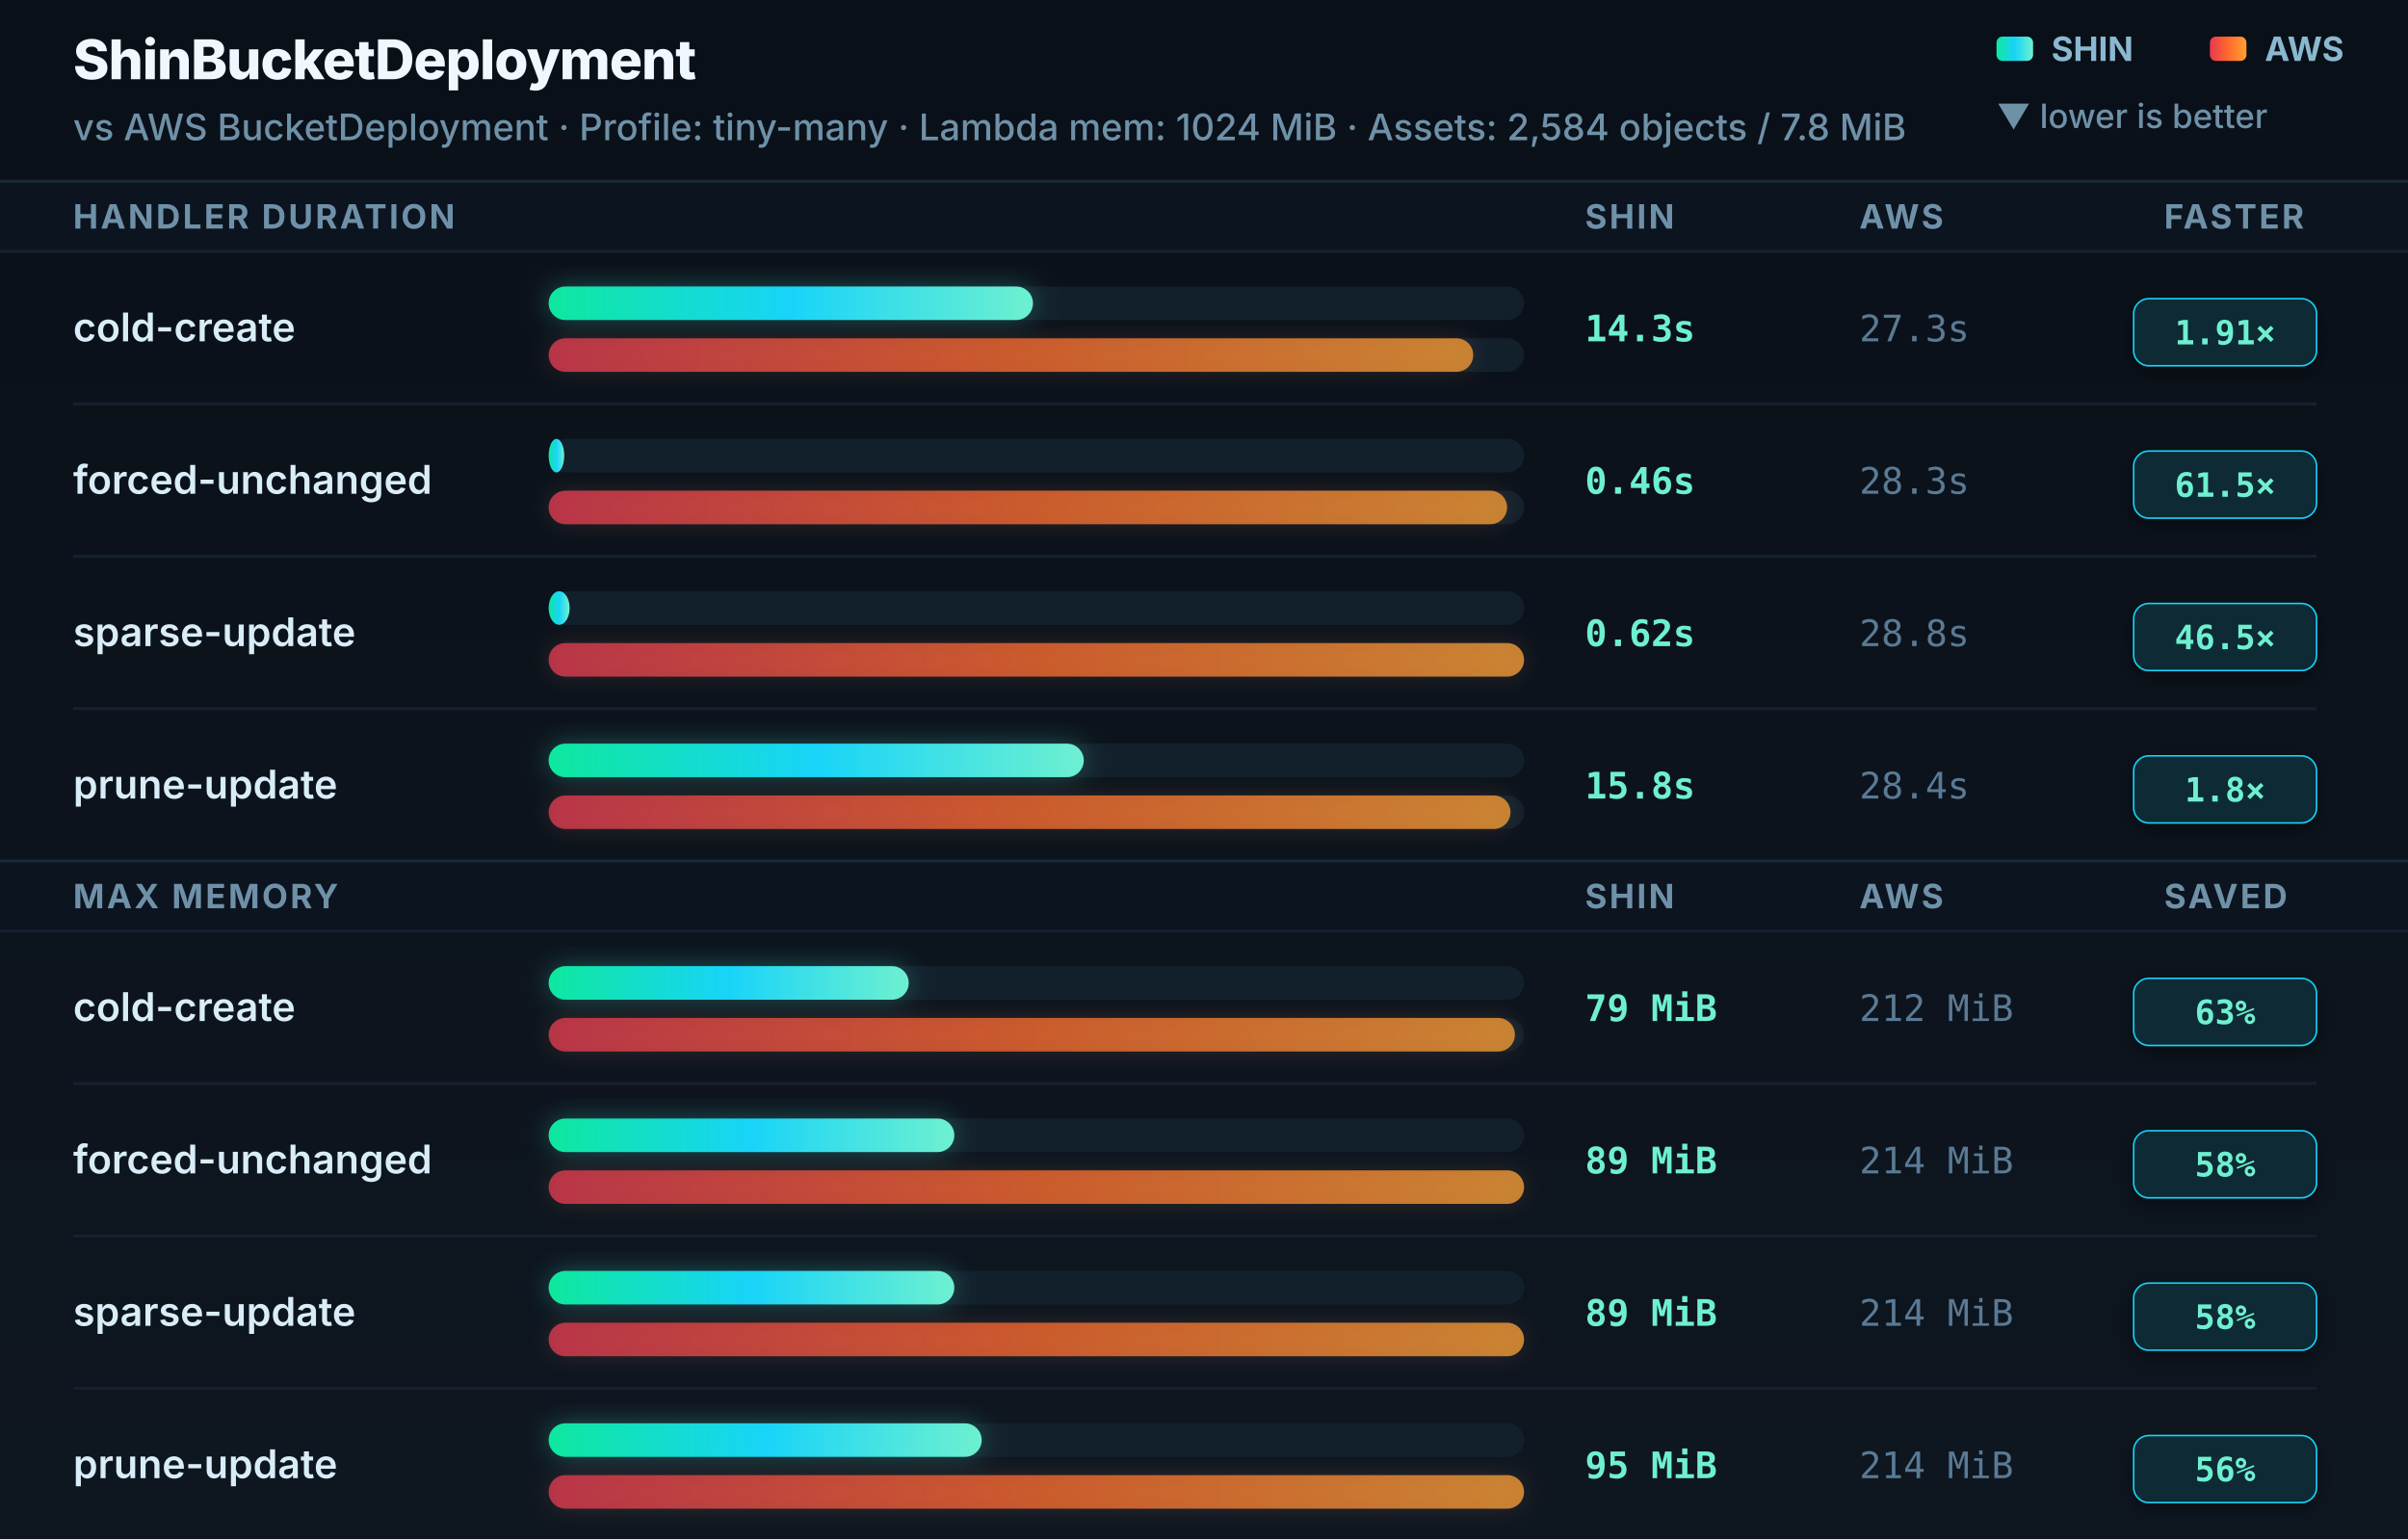
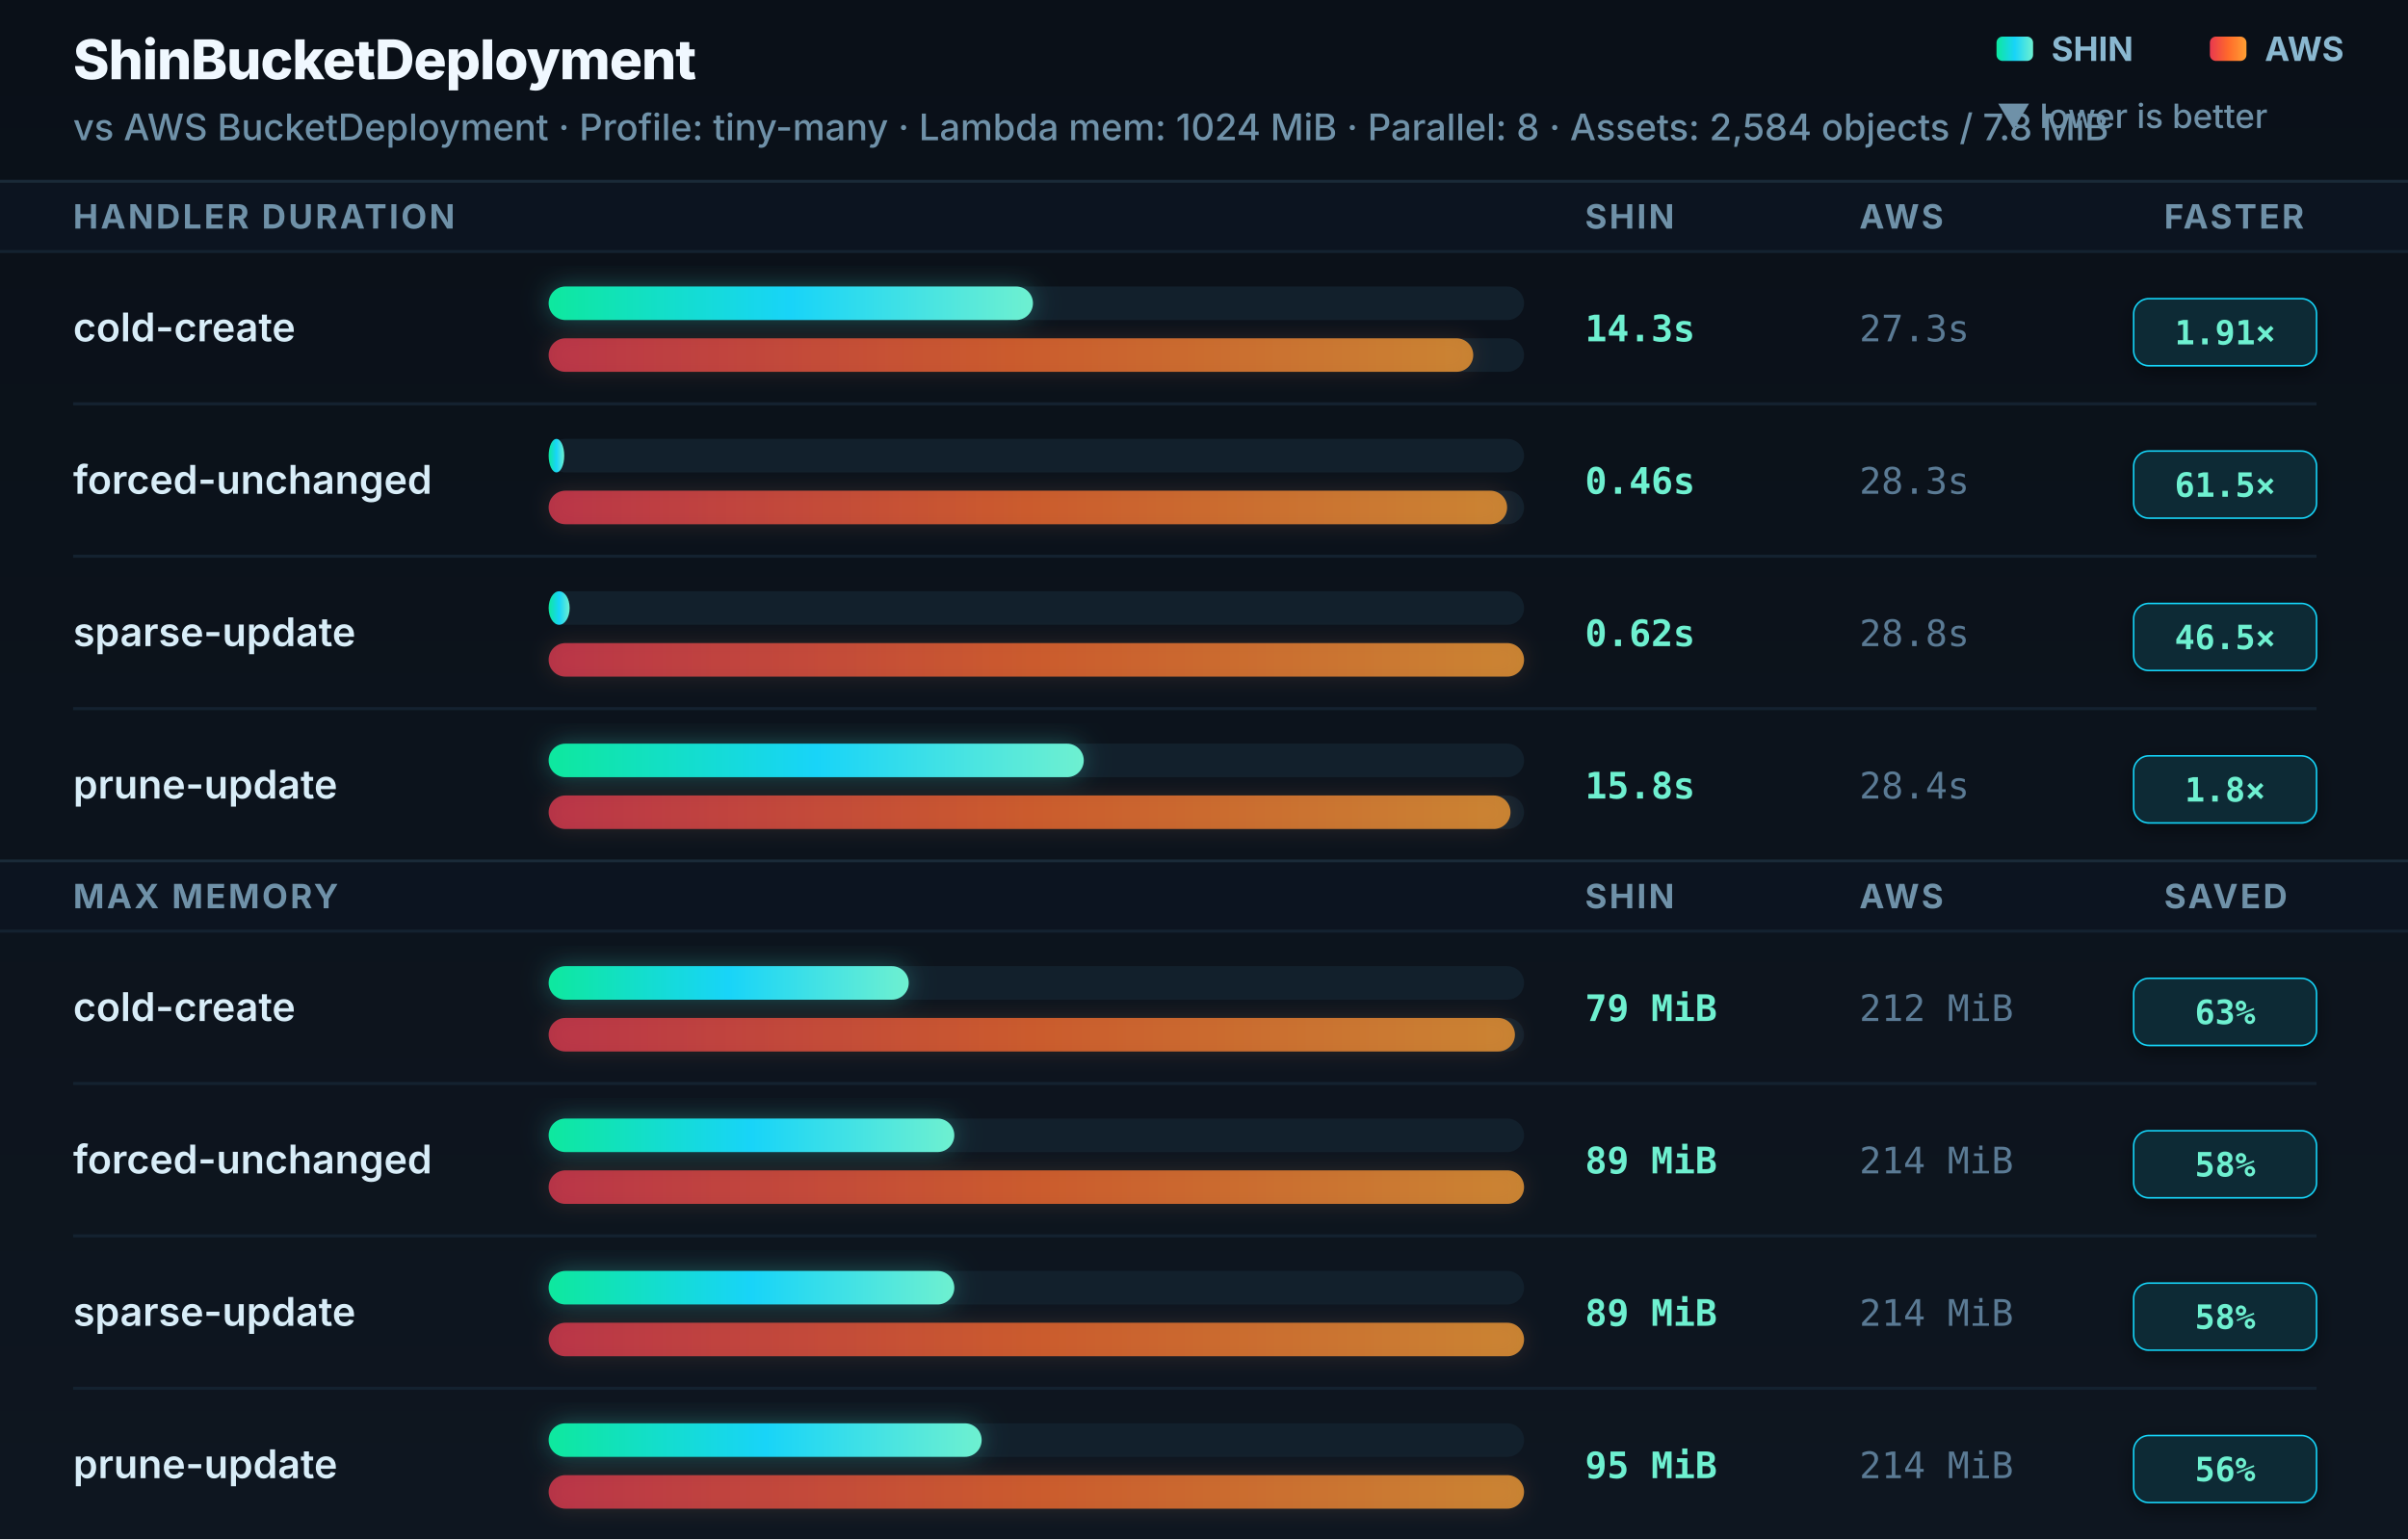
<svg xmlns="http://www.w3.org/2000/svg" width="790" height="505" viewBox="0 0 790 505" role="img" aria-labelledby="title desc">
  <defs>
    <linearGradient id="shin" x1="0" y1="0" x2="1" y2="0">
      <stop offset="0" stop-color="#0ee89e" />
      <stop offset="0.5" stop-color="#18d4f8" />
      <stop offset="1" stop-color="#6ef0d0" />
    </linearGradient>
    <linearGradient id="aws" x1="0" y1="0" x2="1" y2="0">
      <stop offset="0" stop-color="#e8384f" />
      <stop offset="0.5" stop-color="#ff6a2b" />
      <stop offset="1" stop-color="#ffa033" />
    </linearGradient>
    <linearGradient id="bgGrad" x1="0" y1="0" x2="0" y2="1">
      <stop offset="0" stop-color="#0a1018" />
      <stop offset="1" stop-color="#0e1620" />
    </linearGradient>
    <filter id="gS" x="-8%" y="-60%" width="116%" height="220%">
      <feGaussianBlur in="SourceGraphic" stdDeviation="4" />
      <feColorMatrix type="matrix" values="0 0 0 0 0.06 0 0 0 0 0.85 0 0 0 0 0.7 0 0 0 0.6 0" />
    </filter>
    <filter id="gA" x="-8%" y="-60%" width="116%" height="220%">
      <feGaussianBlur in="SourceGraphic" stdDeviation="3.5" />
      <feColorMatrix type="matrix" values="0 0 0 0 0.95 0 0 0 0 0.35 0 0 0 0 0.15 0 0 0 0.4 0" />
    </filter>
    <filter id="badgeShadow" x="-20%" y="-30%" width="140%" height="160%">
      <feDropShadow dx="0" dy="2" stdDeviation="3" flood-color="#000" flood-opacity="0.4" />
    </filter>
  </defs>
  <rect width="790" height="505" fill="url(#bgGrad)" />
  <text x="24" y="26" font-family="Inter, -apple-system, sans-serif" font-size="18" font-weight="800" fill="#f0f8ff" letter-spacing="-0.3">ShinBucketDeployment</text>
-   <text x="24" y="46" font-family="Inter, -apple-system, sans-serif" font-size="12" font-weight="500" fill="#6f91a8">vs AWS BucketDeployment · Profile: tiny-many · Lambda mem: 1024 MiB · Assets: 2,584 objects / 7.8 MiB</text>
+   <text x="24" y="46" font-family="Inter, -apple-system, sans-serif" font-size="12" font-weight="500" fill="#6f91a8">vs AWS BucketDeployment · Profile: tiny-many · Lambda mem: 1024 MiB · Parallel: 8 · Assets: 2,584 objects / 7.8 MiB</text>
  <rect x="655" y="12" width="12" height="8" rx="2" fill="url(#shin)" />
  <text x="673" y="20" font-family="Inter, -apple-system, sans-serif" font-size="11" font-weight="700" fill="#8ab8d0">SHIN</text>
  <rect x="725" y="12" width="12" height="8" rx="2" fill="url(#aws)" />
  <text x="743" y="20" font-family="Inter, -apple-system, sans-serif" font-size="11" font-weight="700" fill="#8ab8d0">AWS</text>
  <text x="655" y="42" font-family="Inter, -apple-system, sans-serif" font-size="11" font-weight="500" fill="#6f91a8">▼ lower is better</text>
  <rect x="0" y="59" width="790" height="1" fill="#1a2a38" />
  <rect y="60" width="790" height="22" fill="#0c1420" />
  <text x="24" y="75" font-family="Inter, -apple-system, sans-serif" font-size="11" font-weight="700" fill="#6f91a8" letter-spacing="0.8">HANDLER DURATION</text>
  <text x="520" y="75" font-family="Inter, -apple-system, sans-serif" font-size="11" font-weight="700" fill="#6f91a8" letter-spacing="0.8">SHIN</text>
  <text x="610" y="75" font-family="Inter, -apple-system, sans-serif" font-size="11" font-weight="700" fill="#6f91a8" letter-spacing="0.8">AWS</text>
  <text x="710" y="75" font-family="Inter, -apple-system, sans-serif" font-size="11" font-weight="700" fill="#6f91a8" letter-spacing="0.8">FASTER</text>
  <rect x="0" y="82" width="790" height="1" fill="#142230" />
  <text x="24" y="112" font-family="Inter, -apple-system, sans-serif" font-size="13" font-weight="600" fill="#d8edf8">cold-create</text>
  <rect x="180" y="94" width="320" height="11" rx="5.5" fill="#12202c" />
  <rect x="180" y="94" width="158.889" height="11" rx="5.5" fill="url(#shin)" filter="url(#gS)" opacity="0.5" />
  <rect x="180" y="94" width="158.889" height="11" rx="5.5" fill="url(#shin)" />
  <rect x="180" y="111" width="320" height="11" rx="5.5" fill="#12202c" />
  <rect x="180" y="111" width="303.333" height="11" rx="5.5" fill="url(#aws)" filter="url(#gA)" opacity="0.35" />
  <rect x="180" y="111" width="303.333" height="11" rx="5.5" fill="url(#aws)" opacity="0.75" />
  <text x="520" y="112" font-family="JetBrains Mono, monospace" font-size="12" font-weight="700" fill="#6ef0d0">14.3s</text>
  <text x="610" y="112" font-family="JetBrains Mono, monospace" font-size="12" font-weight="400" fill="#5a7a94">27.3s</text>
  <rect x="700" y="98" width="60" height="22" rx="5" fill="#082b35" stroke="#18d4f8" stroke-width="0.5" filter="url(#badgeShadow)" />
  <text x="730" y="113" text-anchor="middle" font-family="JetBrains Mono, monospace" font-size="11" font-weight="800" fill="#6ef0d0">1.91×</text>
  <rect x="24" y="132" width="736" height="1" fill="#142230" />
  <text x="24" y="162" font-family="Inter, -apple-system, sans-serif" font-size="13" font-weight="600" fill="#d8edf8">forced-unchanged</text>
  <rect x="180" y="144" width="320" height="11" rx="5.5" fill="#12202c" />
  <rect x="180" y="144" width="5.111" height="11" rx="5.5" fill="url(#shin)" />
  <rect x="180" y="161" width="320" height="11" rx="5.5" fill="#12202c" />
  <rect x="180" y="161" width="314.444" height="11" rx="5.5" fill="url(#aws)" filter="url(#gA)" opacity="0.35" />
  <rect x="180" y="161" width="314.444" height="11" rx="5.5" fill="url(#aws)" opacity="0.75" />
  <text x="520" y="162" font-family="JetBrains Mono, monospace" font-size="12" font-weight="700" fill="#6ef0d0">0.46s</text>
  <text x="610" y="162" font-family="JetBrains Mono, monospace" font-size="12" font-weight="400" fill="#5a7a94">28.3s</text>
  <rect x="700" y="148" width="60" height="22" rx="5" fill="#082b35" stroke="#18d4f8" stroke-width="0.5" filter="url(#badgeShadow)" />
  <text x="730" y="163" text-anchor="middle" font-family="JetBrains Mono, monospace" font-size="11" font-weight="800" fill="#6ef0d0">61.5×</text>
  <rect x="24" y="182" width="736" height="1" fill="#142230" />
  <text x="24" y="212" font-family="Inter, -apple-system, sans-serif" font-size="13" font-weight="600" fill="#d8edf8">sparse-update</text>
  <rect x="180" y="194" width="320" height="11" rx="5.5" fill="#12202c" />
  <rect x="180" y="194" width="6.889" height="11" rx="5.5" fill="url(#shin)" />
  <rect x="180" y="211" width="320" height="11" rx="5.5" fill="#12202c" />
  <rect x="180" y="211" width="320" height="11" rx="5.5" fill="url(#aws)" filter="url(#gA)" opacity="0.35" />
  <rect x="180" y="211" width="320" height="11" rx="5.5" fill="url(#aws)" opacity="0.75" />
  <text x="520" y="212" font-family="JetBrains Mono, monospace" font-size="12" font-weight="700" fill="#6ef0d0">0.62s</text>
  <text x="610" y="212" font-family="JetBrains Mono, monospace" font-size="12" font-weight="400" fill="#5a7a94">28.8s</text>
  <rect x="700" y="198" width="60" height="22" rx="5" fill="#082b35" stroke="#18d4f8" stroke-width="0.5" filter="url(#badgeShadow)" />
  <text x="730" y="213" text-anchor="middle" font-family="JetBrains Mono, monospace" font-size="11" font-weight="800" fill="#6ef0d0">46.5×</text>
  <rect x="24" y="232" width="736" height="1" fill="#142230" />
  <text x="24" y="262" font-family="Inter, -apple-system, sans-serif" font-size="13" font-weight="600" fill="#d8edf8">prune-update</text>
  <rect x="180" y="244" width="320" height="11" rx="5.5" fill="#12202c" />
  <rect x="180" y="244" width="175.556" height="11" rx="5.5" fill="url(#shin)" filter="url(#gS)" opacity="0.5" />
  <rect x="180" y="244" width="175.556" height="11" rx="5.5" fill="url(#shin)" />
  <rect x="180" y="261" width="320" height="11" rx="5.5" fill="#12202c" />
  <rect x="180" y="261" width="315.556" height="11" rx="5.5" fill="url(#aws)" filter="url(#gA)" opacity="0.35" />
  <rect x="180" y="261" width="315.556" height="11" rx="5.5" fill="url(#aws)" opacity="0.75" />
  <text x="520" y="262" font-family="JetBrains Mono, monospace" font-size="12" font-weight="700" fill="#6ef0d0">15.8s</text>
  <text x="610" y="262" font-family="JetBrains Mono, monospace" font-size="12" font-weight="400" fill="#5a7a94">28.4s</text>
  <rect x="700" y="248" width="60" height="22" rx="5" fill="#082b35" stroke="#18d4f8" stroke-width="0.5" filter="url(#badgeShadow)" />
  <text x="730" y="263" text-anchor="middle" font-family="JetBrains Mono, monospace" font-size="11" font-weight="800" fill="#6ef0d0">1.8×</text>
  <rect x="0" y="282" width="790" height="1" fill="#1a2a38" />
  <rect y="283" width="790" height="22" fill="#0c1420" />
  <text x="24" y="298" font-family="Inter, -apple-system, sans-serif" font-size="11" font-weight="700" fill="#6f91a8" letter-spacing="0.8">MAX MEMORY</text>
  <text x="520" y="298" font-family="Inter, -apple-system, sans-serif" font-size="11" font-weight="700" fill="#6f91a8" letter-spacing="0.8">SHIN</text>
  <text x="610" y="298" font-family="Inter, -apple-system, sans-serif" font-size="11" font-weight="700" fill="#6f91a8" letter-spacing="0.8">AWS</text>
  <text x="710" y="298" font-family="Inter, -apple-system, sans-serif" font-size="11" font-weight="700" fill="#6f91a8" letter-spacing="0.8">SAVED</text>
  <rect x="0" y="305" width="790" height="1" fill="#142230" />
  <text x="24" y="335" font-family="Inter, -apple-system, sans-serif" font-size="13" font-weight="600" fill="#d8edf8">cold-create</text>
  <rect x="180" y="317" width="320" height="11" rx="5.5" fill="#12202c" />
  <rect x="180" y="317" width="118.131" height="11" rx="5.5" fill="url(#shin)" filter="url(#gS)" opacity="0.5" />
  <rect x="180" y="317" width="118.131" height="11" rx="5.5" fill="url(#shin)" />
  <rect x="180" y="334" width="320" height="11" rx="5.5" fill="#12202c" />
  <rect x="180" y="334" width="317.009" height="11" rx="5.5" fill="url(#aws)" filter="url(#gA)" opacity="0.35" />
  <rect x="180" y="334" width="317.009" height="11" rx="5.5" fill="url(#aws)" opacity="0.75" />
  <text x="520" y="335" font-family="JetBrains Mono, monospace" font-size="12" font-weight="700" fill="#6ef0d0">79 MiB</text>
  <text x="610" y="335" font-family="JetBrains Mono, monospace" font-size="12" font-weight="400" fill="#5a7a94">212 MiB</text>
  <rect x="700" y="321" width="60" height="22" rx="5" fill="#082b35" stroke="#18d4f8" stroke-width="0.5" filter="url(#badgeShadow)" />
  <text x="730" y="336" text-anchor="middle" font-family="JetBrains Mono, monospace" font-size="11" font-weight="800" fill="#6ef0d0">63%</text>
  <rect x="24" y="355" width="736" height="1" fill="#142230" />
  <text x="24" y="385" font-family="Inter, -apple-system, sans-serif" font-size="13" font-weight="600" fill="#d8edf8">forced-unchanged</text>
  <rect x="180" y="367" width="320" height="11" rx="5.5" fill="#12202c" />
  <rect x="180" y="367" width="133.084" height="11" rx="5.5" fill="url(#shin)" filter="url(#gS)" opacity="0.5" />
  <rect x="180" y="367" width="133.084" height="11" rx="5.5" fill="url(#shin)" />
  <rect x="180" y="384" width="320" height="11" rx="5.5" fill="#12202c" />
  <rect x="180" y="384" width="320" height="11" rx="5.5" fill="url(#aws)" filter="url(#gA)" opacity="0.35" />
  <rect x="180" y="384" width="320" height="11" rx="5.5" fill="url(#aws)" opacity="0.75" />
  <text x="520" y="385" font-family="JetBrains Mono, monospace" font-size="12" font-weight="700" fill="#6ef0d0">89 MiB</text>
  <text x="610" y="385" font-family="JetBrains Mono, monospace" font-size="12" font-weight="400" fill="#5a7a94">214 MiB</text>
  <rect x="700" y="371" width="60" height="22" rx="5" fill="#082b35" stroke="#18d4f8" stroke-width="0.5" filter="url(#badgeShadow)" />
  <text x="730" y="386" text-anchor="middle" font-family="JetBrains Mono, monospace" font-size="11" font-weight="800" fill="#6ef0d0">58%</text>
  <rect x="24" y="405" width="736" height="1" fill="#142230" />
  <text x="24" y="435" font-family="Inter, -apple-system, sans-serif" font-size="13" font-weight="600" fill="#d8edf8">sparse-update</text>
  <rect x="180" y="417" width="320" height="11" rx="5.5" fill="#12202c" />
  <rect x="180" y="417" width="133.084" height="11" rx="5.5" fill="url(#shin)" filter="url(#gS)" opacity="0.5" />
  <rect x="180" y="417" width="133.084" height="11" rx="5.5" fill="url(#shin)" />
  <rect x="180" y="434" width="320" height="11" rx="5.5" fill="#12202c" />
  <rect x="180" y="434" width="320" height="11" rx="5.5" fill="url(#aws)" filter="url(#gA)" opacity="0.35" />
  <rect x="180" y="434" width="320" height="11" rx="5.5" fill="url(#aws)" opacity="0.75" />
  <text x="520" y="435" font-family="JetBrains Mono, monospace" font-size="12" font-weight="700" fill="#6ef0d0">89 MiB</text>
  <text x="610" y="435" font-family="JetBrains Mono, monospace" font-size="12" font-weight="400" fill="#5a7a94">214 MiB</text>
  <rect x="700" y="421" width="60" height="22" rx="5" fill="#082b35" stroke="#18d4f8" stroke-width="0.5" filter="url(#badgeShadow)" />
  <text x="730" y="436" text-anchor="middle" font-family="JetBrains Mono, monospace" font-size="11" font-weight="800" fill="#6ef0d0">58%</text>
  <rect x="24" y="455" width="736" height="1" fill="#142230" />
  <text x="24" y="485" font-family="Inter, -apple-system, sans-serif" font-size="13" font-weight="600" fill="#d8edf8">prune-update</text>
  <rect x="180" y="467" width="320" height="11" rx="5.5" fill="#12202c" />
  <rect x="180" y="467" width="142.056" height="11" rx="5.5" fill="url(#shin)" filter="url(#gS)" opacity="0.5" />
  <rect x="180" y="467" width="142.056" height="11" rx="5.5" fill="url(#shin)" />
  <rect x="180" y="484" width="320" height="11" rx="5.5" fill="#12202c" />
  <rect x="180" y="484" width="320" height="11" rx="5.5" fill="url(#aws)" filter="url(#gA)" opacity="0.35" />
  <rect x="180" y="484" width="320" height="11" rx="5.5" fill="url(#aws)" opacity="0.75" />
  <text x="520" y="485" font-family="JetBrains Mono, monospace" font-size="12" font-weight="700" fill="#6ef0d0">95 MiB</text>
  <text x="610" y="485" font-family="JetBrains Mono, monospace" font-size="12" font-weight="400" fill="#5a7a94">214 MiB</text>
  <rect x="700" y="471" width="60" height="22" rx="5" fill="#082b35" stroke="#18d4f8" stroke-width="0.5" filter="url(#badgeShadow)" />
  <text x="730" y="486" text-anchor="middle" font-family="JetBrains Mono, monospace" font-size="11" font-weight="800" fill="#6ef0d0">56%</text>
</svg>
